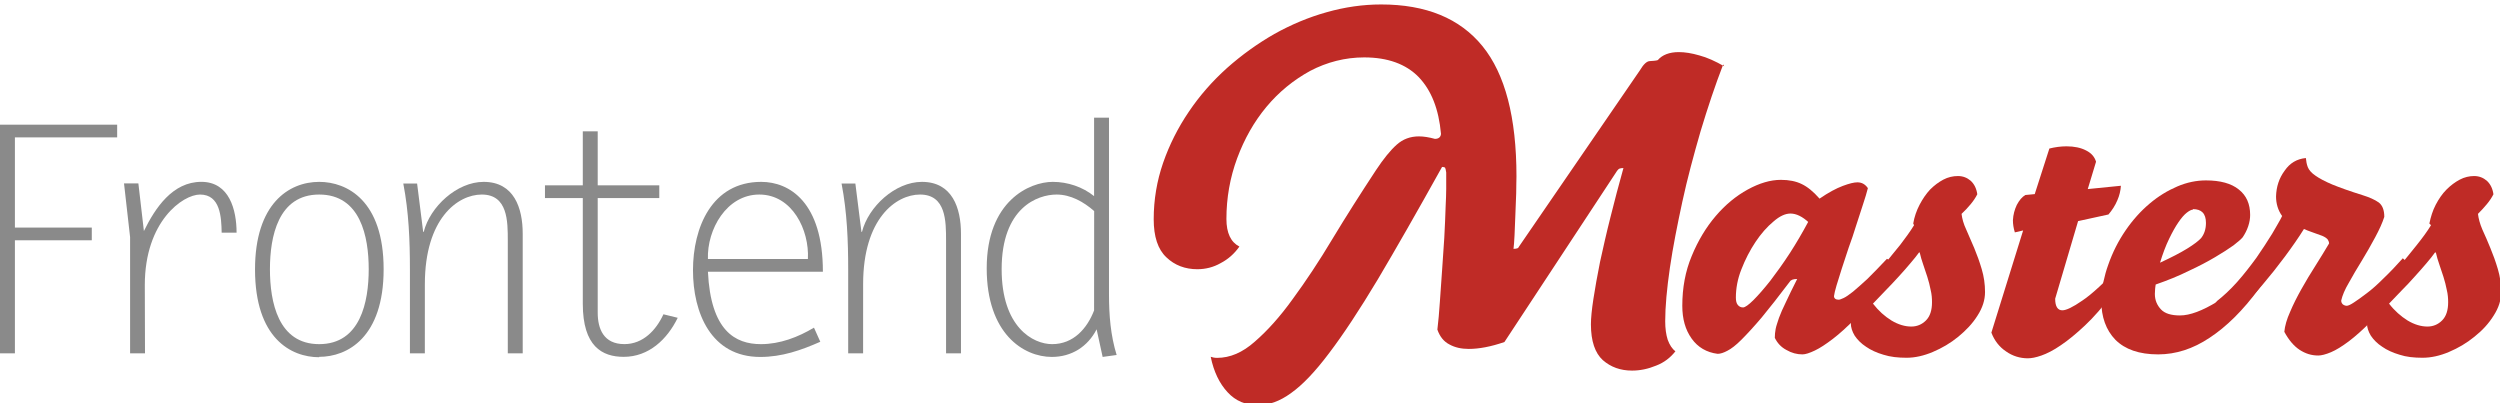
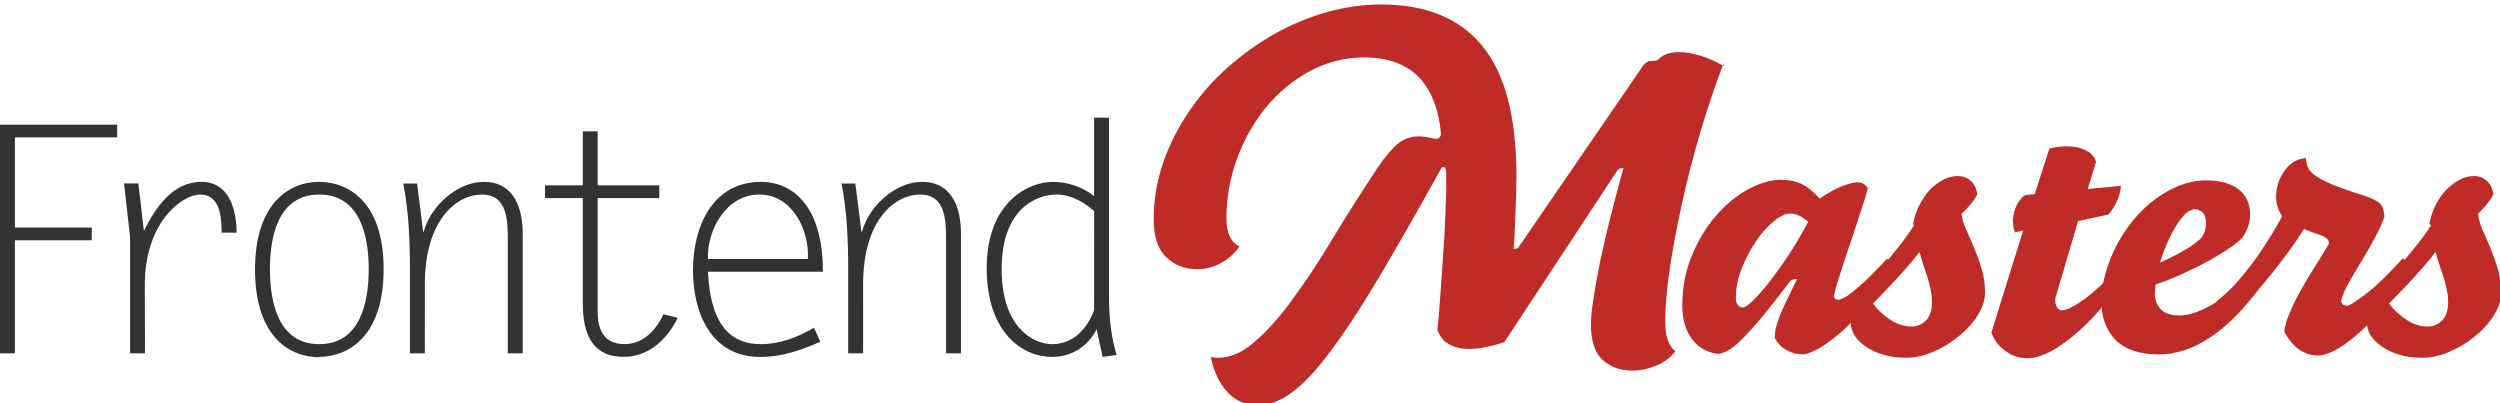
<svg xmlns="http://www.w3.org/2000/svg" xmlns:xlink="http://www.w3.org/1999/xlink" width="1207.01" height="194.33" version="1.2" viewBox="0 0 905.26 145.75">
  <defs>
    <symbol id="a" overflow="visible">
      <path d="M60.83-82.8H18.4V0h5.4v-40.94h27.84v-4.6H23.8V-78.2h37.03zm0 0" />
    </symbol>
    <symbol id="b" overflow="visible">
      <path d="M24.84-24.72c0-23.12 13.8-32.78 20-32.78 7.36 0 7.72 8.17 7.83 13.8h5.4c0-8.28-2.63-18.4-12.76-18.4-10.4 0-16.7 9.43-20.8 17.82l-2-17.25h-5.2l2.2 19.44V0h5.4zm0 0" />
    </symbol>
    <symbol id="c" overflow="visible">
      <path d="M34.5 1.27c10.23 0 23.34-7.02 23.34-31.74 0-24.84-13.22-31.62-23.34-31.62-11.05 0-23.23 8-23.23 31.7 0 24.9 13 31.8 23.23 31.8zm0-4.6c-14.83 0-17.83-15.2-17.83-27.14 0-11.84 3-27.03 17.83-27.03 14.95 0 17.94 15.2 17.94 27.03 0 11.84-3 27.14-17.94 27.14zm0 0" />
    </symbol>
    <symbol id="d" overflow="visible">
      <path d="M19.3-25.06c0-23.7 11.87-32.44 20.6-32.44 9.43 0 9.43 9.66 9.43 16.67V0h5.4v-43.36c0-9.2-3.1-18.73-14.14-18.73-9.7 0-19.4 9-21.7 18.1h-.2l-2.2-17.5h-5c2 10.4 2.4 20.7 2.4 31.1V0h5.4zm0 0" />
    </symbol>
    <symbol id="e" overflow="visible">
      <path d="M51.86-60.83h-22.3V-80.4h-5.4v19.57h-13.7v4.6h13.7v38.3c0 15.4 7 19.2 14.82 19.2 9.08 0 15.75-6.33 19.55-14.14l-5.17-1.27C50.72-8.4 46-3.34 39.22-3.34c-7.5 0-9.66-5.52-9.66-11.38v-41.5h22.3zm0 0" />
    </symbol>
    <symbol id="f" overflow="visible">
      <path d="M54.97-9.3c-5.75 3.44-12.3 5.97-19.2 5.97-9.32 0-18.18-4.84-19.2-26.23H58.2c0-25.17-12.1-32.53-22.34-32.53-17.93 0-24.7 16.6-24.7 32 0 15.4 6.53 31.4 24.36 31.4 7.83 0 14.72-2.4 21.74-5.5zm-38.4-24.86c-.37-10.68 6.76-23.34 18.6-23.34 11.97 0 18.17 12.88 17.6 23.34zm0 0" />
    </symbol>
    <symbol id="g" overflow="visible">
      <path d="M54.28-85.33h-5.4v28.4c-4.15-3.34-9.55-5.16-14.96-5.16-8.4 0-23.92 6.9-23.92 31.3C10-7.1 23.34 1.3 33.58 1.3c7.12 0 13-3.7 16.22-10l2.18 10 5.07-.7c-2.2-7.13-2.77-14.5-2.77-21.96zm-5.4 69.8c-2.54 6.56-7.47 12.2-15.2 12.2-6.88 0-18.27-6.1-18.27-27.14 0-22.3 13-27.03 19.9-27.03 5.1 0 9.8 2.64 13.6 5.98zm0 0" />
    </symbol>
  </defs>
  <g transform="translate(-528.72 -655.664)">
-     <use width="100%" height="100%" x="510.31" y="783.61" fill="#8a8a8a" xlink:href="#a" />
-     <use width="100%" height="100%" x="556.31" y="783.61" fill="#8a8a8a" xlink:href="#b" />
-     <use width="100%" height="100%" x="609.79" y="783.61" fill="#8a8a8a" xlink:href="#c" />
-     <use width="100%" height="100%" x="663.26" y="783.61" fill="#8a8a8a" xlink:href="#d" />
-     <use width="100%" height="100%" x="715.59" y="783.61" fill="#8a8a8a" xlink:href="#e" />
-     <use width="100%" height="100%" x="768.49" y="783.61" fill="#8a8a8a" xlink:href="#f" />
-     <use width="100%" height="100%" x="821.96" y="783.61" fill="#8a8a8a" xlink:href="#d" />
-     <use width="100%" height="100%" x="876.01" y="783.61" fill="#8a8a8a" xlink:href="#g" />
+     <use width="100%" height="100%" x="510.31" y="783.61" fill="#333" xlink:href="#a" />
+     <use width="100%" height="100%" x="556.31" y="783.61" fill="#333" xlink:href="#b" />
+     <use width="100%" height="100%" x="609.79" y="783.61" fill="#333" xlink:href="#c" />
+     <use width="100%" height="100%" x="663.26" y="783.61" fill="#333" xlink:href="#d" />
+     <use width="100%" height="100%" x="715.59" y="783.61" fill="#333" xlink:href="#e" />
+     <use width="100%" height="100%" x="768.49" y="783.61" fill="#333" xlink:href="#f" />
+     <use width="100%" height="100%" x="821.96" y="783.61" fill="#333" xlink:href="#d" />
+     <use width="100%" height="100%" x="876.01" y="783.61" fill="#333" xlink:href="#g" />
    <path fill="#bf2b26" d="M1183.75 736.27c-2.36-2.2-4.6-3.28-6.68-3.28-1.85 0-3.9.9-6.18 2.9-2.3 1.9-4.5 4.4-6.5 7.4s-3.7 6.3-5.1 9.9c-1.4 3.5-2 7-2 10.2 0 1.2.2 2.1.7 2.7.5.6 1.1.9 1.9.9.7 0 2-.9 3.8-2.7 1.8-1.8 3.8-4.1 6.1-7 2.2-2.9 4.6-6.2 7-9.9s4.6-7.5 6.7-11.4m29.1 13.7c.1.4.1.8.2 1.3v1.2c0 2.9-1 5.6-3.1 8.2-3.2 4.2-6.3 7.7-9.2 10.7-3 3-5.6 5.4-8.1 7.3-2.5 1.9-4.6 3.3-6.5 4.2-1.9.9-3.4 1.4-4.5 1.4-2 0-3.9-.5-5.8-1.6-1.9-1-3.3-2.5-4.2-4.4 0-1.1.1-2.1.3-3.2s.7-2.4 1.2-4c.6-1.6 1.4-3.5 2.5-5.7 1-2.2 2.4-5 4.1-8.4-1.4 0-2.3.3-2.7 1-4 5.3-7.4 9.6-10.2 13-2.8 3.3-5.3 6-7.3 8s-3.7 3.3-5.1 4c-1.3.7-2.5 1.1-3.5 1.1-4-.5-7.2-2.4-9.4-5.5-2.3-3.2-3.4-7.1-3.4-11.9 0-6.5 1.1-12.5 3.4-18 2.3-5.6 5.2-10.4 8.7-14.5s7.4-7.3 11.6-9.6c4.2-2.3 8.2-3.5 12-3.5 2.94 0 5.44.5 7.5 1.5 2.1 1 4.22 2.7 6.5 5.3 3.2-2.2 6-3.7 8.4-4.6 2.4-.9 4.1-1.3 5.3-1.3 1.6 0 2.83.7 3.8 2.1-.4 1.6-1 3.6-1.8 6s-1.58 4.9-2.47 7.6c-.8 2.6-1.7 5.3-2.7 8l-2.5 7.6c-.7 2.3-1.4 4.4-1.9 6.1-.5 1.7-.8 3-.9 3.8 0 .8.6 1.3 1.67 1.3.4 0 .9-.2 1.8-.6.86-.4 2-1.2 3.4-2.3 1.4-1.2 3.17-2.7 5.2-4.6 2-2 4.4-4.4 7.1-7.3" />
    <path fill="#bf2b26" d="M1223.7 746.97c-.85 1.18-1.93 2.53-3.23 4.04-1.3 1.6-2.7 3.1-4.22 4.8-1.5 1.7-3.1 3.3-4.72 5l-4.6 4.8c2.02 2.6 4.24 4.6 6.68 6.1 2.5 1.5 4.9 2.2 7.2 2.2 2 0 3.8-.7 5.3-2.2 1.5-1.5 2.2-3.7 2.2-6.6 0-1.4-.1-2.9-.5-4.5-.3-1.6-.7-3.1-1.2-4.7l-1.5-4.5c-.5-1.4-.9-2.8-1.2-4.1m-2.4-10.7c.4-2.4 1.2-4.7 2.3-6.8 1.1-2.1 2.4-4 3.8-5.5 1.5-1.5 3.1-2.7 4.8-3.6 1.7-.9 3.5-1.3 5.3-1.3 1.8 0 3.3.6 4.6 1.7 1.3 1.2 2.1 2.8 2.4 4.9-.6 1.2-1.4 2.4-2.4 3.6s-2.1 2.4-3.3 3.5c.2 1.7.7 3.6 1.7 5.7.9 2.1 1.9 4.3 2.9 6.7 1 2.4 1.9 4.9 2.7 7.6.8 2.7 1.2 5.4 1.2 8.3 0 2.9-.9 5.7-2.7 8.5-1.8 2.9-4.2 5.4-7 7.7s-5.9 4.1-9.2 5.5c-3.3 1.4-6.5 2.1-9.5 2.1-3.1 0-5.9-.3-8.4-1.1-2.4-.7-4.6-1.7-6.3-2.9-1.7-1.1-3.1-2.5-4.1-4-.9-1.5-1.4-3-1.4-4.5 0-2.2.3-4.2.9-6.1.6-1.8 1.7-3.8 3.2-5.8.7-.8 1.8-2.1 3.3-3.8 1.5-1.7 3.1-3.7 4.9-5.8 1.8-2.2 3.6-4.5 5.6-6.9 1.9-2.5 3.6-4.8 5-7.1m74.7 14c.1.4.2.8.2 1.2.1.5.1.9.1 1.3 0 3.1-1 5.9-3 8.2-3.5 4.7-6.9 8.6-10.1 11.6-3.2 3-6.1 5.4-8.8 7.2-2.6 1.8-5 3-7 3.7-2 .7-3.6 1-4.9 1-2.8 0-5.5-.8-7.9-2.5-2.4-1.6-4.2-3.9-5.3-6.8l11.5-37-3 .7c-.5-1.6-.7-3.04-.7-4.4.1-2 .6-3.84 1.4-5.53.9-1.7 1.9-2.9 3.1-3.6l3.4-.33 5.3-16.5c2-.5 4.1-.8 6.2-.8 2.8 0 5.2.5 7.1 1.5 2 1 3.1 2.4 3.6 4.08l-3 9.9 12-1.2c-.1 1.7-.5 3.5-1.3 5.3-.8 1.9-1.9 3.57-3.2 5.1l-11 2.4-8.3 28.1c0 2.8.9 4.2 2.6 4.2 1.4 0 3.8-1.14 7.2-3.5 3.5-2.32 8.2-6.7 14.1-13" />
    <path fill="#bf2b26" d="M1322.72 731.6c-.5 0-1.22.36-2.14 1.07-.93.72-1.94 1.87-3.03 3.47-1.1 1.6-2.22 3.6-3.4 6.05-1.17 2.4-2.27 5.3-3.27 8.6 4.1-1.9 7.4-3.6 9.82-5.1 2.44-1.5 4.12-2.8 5.05-3.8 1.17-1.5 1.76-3.3 1.76-5.5 0-3.4-1.6-5-4.7-5m26.9 17c.2.8.3 1.7.3 2.7 0 1.4-.4 3-1 4.7-.6 1.7-1.4 3.2-2.3 4.4-5.8 7.9-11.8 13.8-17.9 17.8-6 4-12.2 6-18.6 6-6.9 0-12-1.8-15.5-5.3-3.4-3.5-5.1-8.3-5.1-14.1 0-2.1.2-4.3.7-6.6s1.1-4.5 1.8-6.4c1.6-4.6 3.7-8.7 6.3-12.5 2.6-3.8 5.5-7 8.7-9.7 3.2-2.7 6.5-4.7 10-6.2s7-2.2 10.4-2.2c5.2 0 9.2 1.1 11.9 3.3 2.8 2.2 4.1 5.3 4.1 9.2 0 1.3-.2 2.6-.7 4.1-.5 1.5-1.2 2.8-2 4-.5.6-1.6 1.6-3.3 2.9-1.8 1.3-4 2.7-6.7 4.3s-5.9 3.3-9.6 5c-3.6 1.8-7.6 3.4-11.9 4.9-.1.4-.1.9-.2 1.5 0 .6-.1 1.2-.1 1.9 0 2.3.8 4.1 2.2 5.6 1.4 1.5 3.7 2.2 6.9 2.2 3.6 0 8.1-1.7 13.5-5s11.6-9 18.5-17" />
    <path fill="#bf2b26" d="M1399.7 750c.17.34.26.75.26 1.26v1.26c0 1.43-.28 2.85-.82 4.28-.55 1.43-1.28 2.73-2.2 3.9-3.37 4.46-6.54 8.2-9.52 11.22-2.98 3.03-5.7 5.46-8.13 7.3-2.5 1.86-4.6 3.18-6.5 3.98-1.9.8-3.5 1.2-4.6 1.2-2.5 0-4.7-.7-6.8-2.08-2.1-1.4-3.9-3.55-5.5-6.5.2-2.18.9-4.6 2.1-7.24 1.1-2.64 2.5-5.4 4.1-8.25 1.6-2.85 3.3-5.7 5.1-8.5 1.8-2.82 3.4-5.5 4.9-8 0-.5-.2-1-.5-1.46-.4-.46-1-.9-2-1.32-1.1-.42-2.3-.84-3.5-1.26-1.3-.5-2.3-.8-3.1-1.2-2 3.2-4.3 6.5-6.9 10-2.6 3.5-5.3 6.9-8.1 10.2-2.8 3.3-5.7 6.4-8.5 9.4-2.9 3-5.6 5.5-8.1 7.6-.7-.6-1.2-1.3-1.5-2.2-.3-.9-.4-1.8-.4-2.8 0-1.1.1-2.2.5-3.2.3-1.1.8-2 1.5-2.9 2.3-1.8 4.8-4.1 7.3-6.9 2.5-2.8 4.8-5.8 7-8.8 2.1-3.1 4-5.9 5.7-8.7 1.6-2.8 2.9-4.9 3.6-6.4-1.5-2.1-2.2-4.5-2.2-7.1.1-3.5 1.1-6.6 3.1-9.3 1.9-2.8 4.5-4.3 7.7-4.6.1 1.1.3 2.3.7 3.3.4 1 1.3 2.1 2.8 3.1 1.4 1 3.5 2.1 6.1 3.2 2.7 1.1 6.3 2.4 10.8 3.8 2.6.8 4.6 1.7 6 2.7 1.3 1 2 2.7 2 5.2-.7 2.2-1.8 4.6-3.3 7.4-1.5 2.8-3.1 5.6-4.8 8.4-1.7 2.8-3.3 5.4-4.7 8-1.5 2.5-2.4 4.7-2.8 6.5 0 .6.2 1 .6 1.4.4.3.9.5 1.4.5.5 0 1.4-.4 2.6-1.2 1.2-.8 2.8-1.9 4.6-3.3 1.9-1.4 3.9-3.2 6.1-5.4 2.3-2.2 4.6-4.6 7-7.3" />
    <path fill="#bf2b26" d="M1410.54 746.97c-.84 1.18-1.9 2.53-3.2 4.04-1.32 1.6-2.72 3.1-4.23 4.8-1.5 1.7-3 3.3-4.7 5l-4.6 4.8c2 2.6 4.3 4.6 6.7 6.1 2.5 1.5 4.9 2.2 7.2 2.2 2 0 3.8-.7 5.3-2.2 1.5-1.5 2.2-3.7 2.2-6.6 0-1.4-.1-2.9-.5-4.5-.3-1.6-.7-3.1-1.2-4.7l-1.5-4.5c-.5-1.4-.9-2.8-1.2-4.1m-2.4-10.7c.5-2.4 1.2-4.7 2.3-6.8 1.1-2.1 2.4-4 3.9-5.5s3.1-2.7 4.8-3.6c1.7-.9 3.5-1.3 5.2-1.3 1.8 0 3.3.6 4.6 1.7 1.3 1.2 2.1 2.8 2.4 4.9-.6 1.2-1.4 2.4-2.4 3.6s-2.1 2.4-3.2 3.5c.2 1.7.7 3.6 1.6 5.7 1 2.1 1.9 4.3 2.9 6.7 1 2.4 1.9 4.9 2.7 7.6.8 2.7 1.2 5.4 1.2 8.3 0 2.9-.9 5.7-2.7 8.5-1.8 2.9-4.1 5.4-7 7.7-2.8 2.3-5.9 4.1-9.2 5.5-3.3 1.4-6.5 2.1-9.6 2.1-3.1 0-5.9-.3-8.3-1.1-2.4-.7-4.6-1.7-6.3-2.9-1.7-1.1-3.1-2.5-4.1-4-.9-1.5-1.4-3-1.4-4.5 0-2.2.3-4.2 1-6.1.7-1.8 1.7-3.8 3.2-5.8.7-.8 1.8-2.1 3.3-3.8 1.5-1.7 3.2-3.7 5-5.8 1.8-2.2 3.7-4.5 5.6-6.9 2-2.5 3.7-4.8 5.1-7.1M1152.7 679c-2.9 7.5-5.6 15.6-8.2 24.22-2.5 8.66-4.8 17.16-6.6 25.5-1.8 8.37-3.4 16.34-4.5 23.9-1.1 7.6-1.7 14.04-1.7 19.36 0 2.6.3 4.8.9 6.7.7 1.9 1.6 3.3 2.8 4.18-1.8 2.3-4.1 4.1-7 5.2-2.9 1.2-5.8 1.8-8.7 1.8-4.2 0-7.7-1.26-10.6-3.8-2.8-2.55-4.3-6.86-4.3-12.95 0-2.2.3-5.3.9-9.2.6-3.9 1.4-8.4 2.4-13.4 1.1-5 2.3-10.4 3.8-16.3 1.47-5.8 3-11.8 4.68-17.7-.65 0-1.12.1-1.4.2-.3.1-.6.4-.9.8l-40.8 62c-4.9 1.7-9.2 2.5-12.94 2.5-2.62 0-4.95-.5-6.94-1.6-2-1-3.5-2.8-4.4-5.4.35-2.9.66-6.3.9-10l.8-11.4c.3-3.9.5-7.8.8-11.8.2-4 .4-7.9.5-11.6.1-2.2.2-4.22.2-6.1v-6c-.1-.9-.3-1.5-.4-1.7-.2-.2-.57-.3-1.1-.3-9 16.18-16.77 29.77-23.3 40.77-6.6 11-12.47 19.9-17.56 26.6-5.1 6.8-9.7 11.6-13.8 14.5-4.1 3-8.1 4.4-12 4.4-4.4 0-8.1-1.5-11.02-4.7-2.9-3.12-5-7.4-6.1-12.83.6.2 1.3.4 2.3.4 4.7 0 9.2-1.9 13.7-5.9 4.5-3.9 9.1-9 13.7-15.4 4.7-6.4 9.5-13.6 14.4-21.8 4.95-8.2 10.18-16.4 15.7-24.8 2.78-4.2 5.3-7.3 7.56-9.3 2.24-2 4.9-3 8.03-3 1.7 0 3.6.3 5.8.9 1.3 0 2.1-.6 2.2-1.8-.8-9-3.5-15.8-8.1-20.6-4.6-4.7-11.2-7.1-19.7-7.1-6.9 0-13.5 1.7-19.6 4.9-6 3.3-11.3 7.6-15.8 13s-8 11.6-10.6 18.6c-2.6 7-3.9 14.4-3.9 22 0 5.1 1.6 8.4 4.7 10-1.83 2.6-4.1 4.6-6.8 6-2.62 1.5-5.5 2.2-8.43 2.2-4.44 0-8.2-1.43-11.2-4.3-3.1-2.9-4.6-7.5-4.6-13.8 0-7.1 1.16-13.9 3.4-20.4 2.27-6.54 5.37-12.7 9.3-18.5 3.9-5.8 8.55-11.1 13.86-15.87 5.3-4.7 11-8.8 17.1-12.3 6.1-3.4 12.4-6.06 19-7.9 6.6-1.87 13.14-2.8 19.7-2.8 16.25 0 28.5 5.02 36.7 15.1 8.2 10.1 12.3 25.8 12.3 47.13 0 1.6-.1 3.6-.1 6.17l-.3 7.8-.3 7.4c-.1 2.28-.26 3.9-.37 4.9.64 0 1.1-.1 1.4-.2.3-.1.5-.4.7-.8l43.7-63.7c1.3-2.2 2.5-3.3 3.64-3.3.3 0 .8-.05 1.4-.1.6-.05 1.1-.14 1.4-.25 1.64-1.9 4.2-2.9 7.62-2.9 2.2 0 4.7.4 7.44 1.2 2.8.74 5.8 2.1 9 3.94" />
  </g>
</svg>
